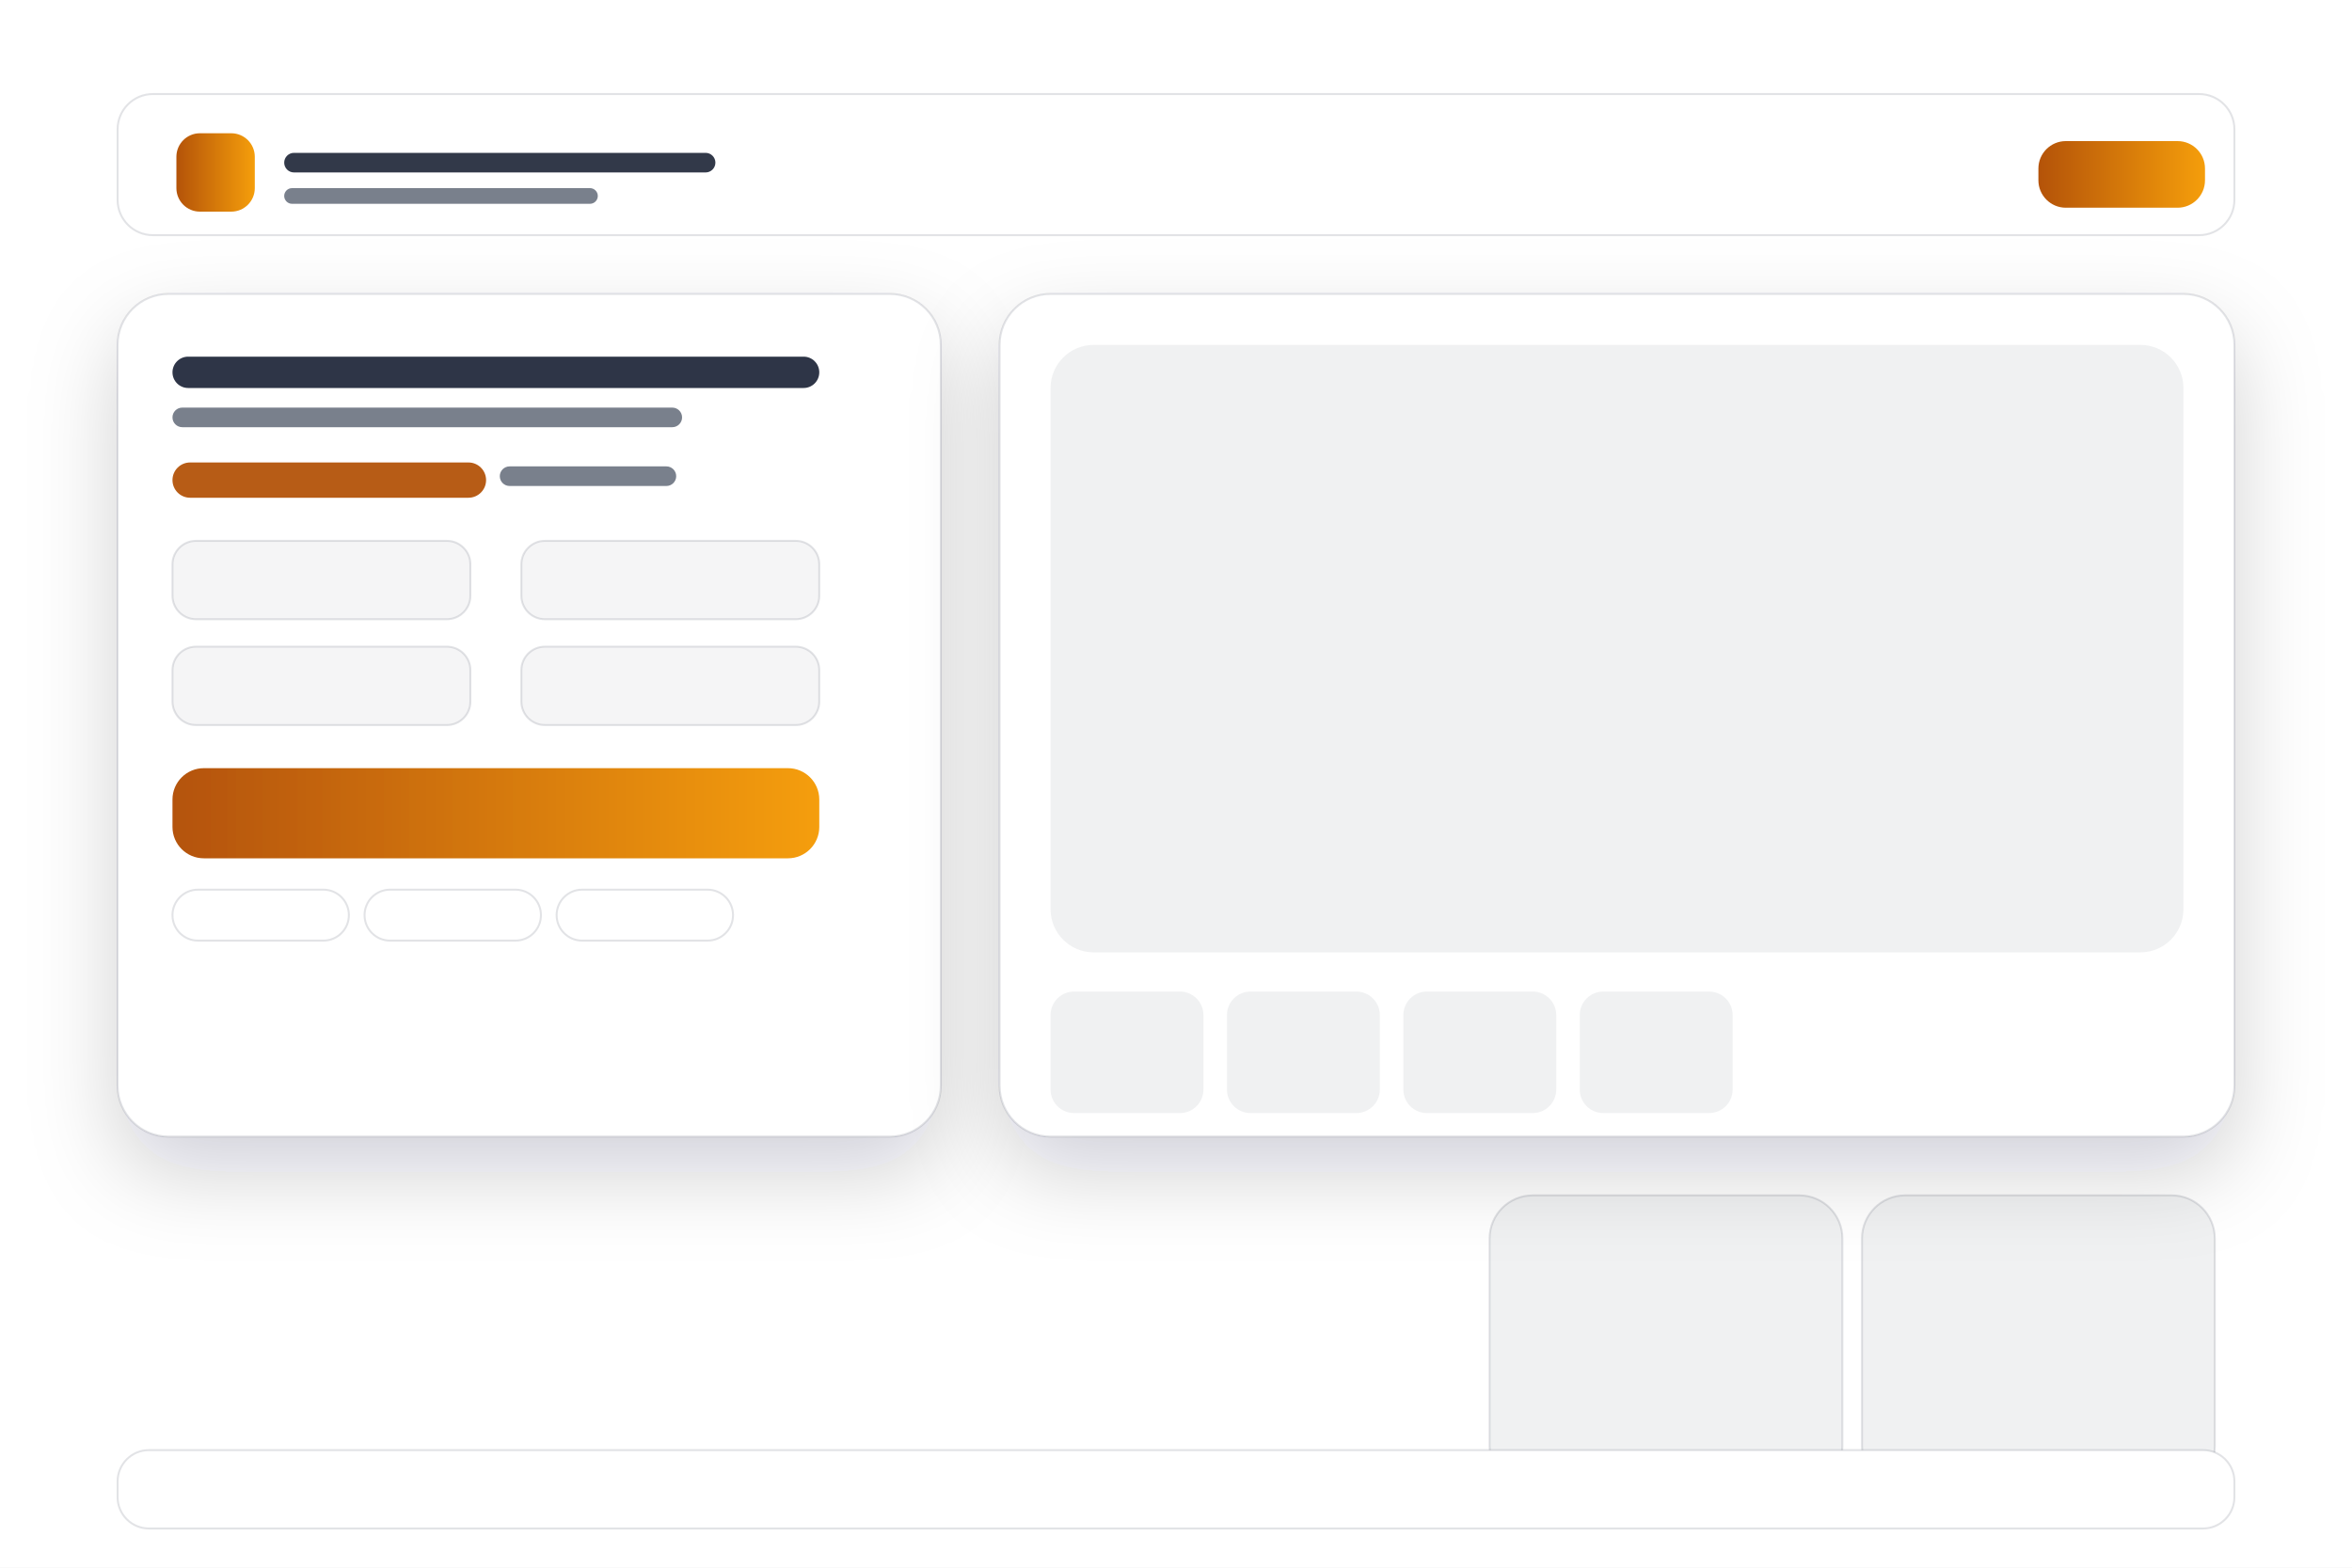
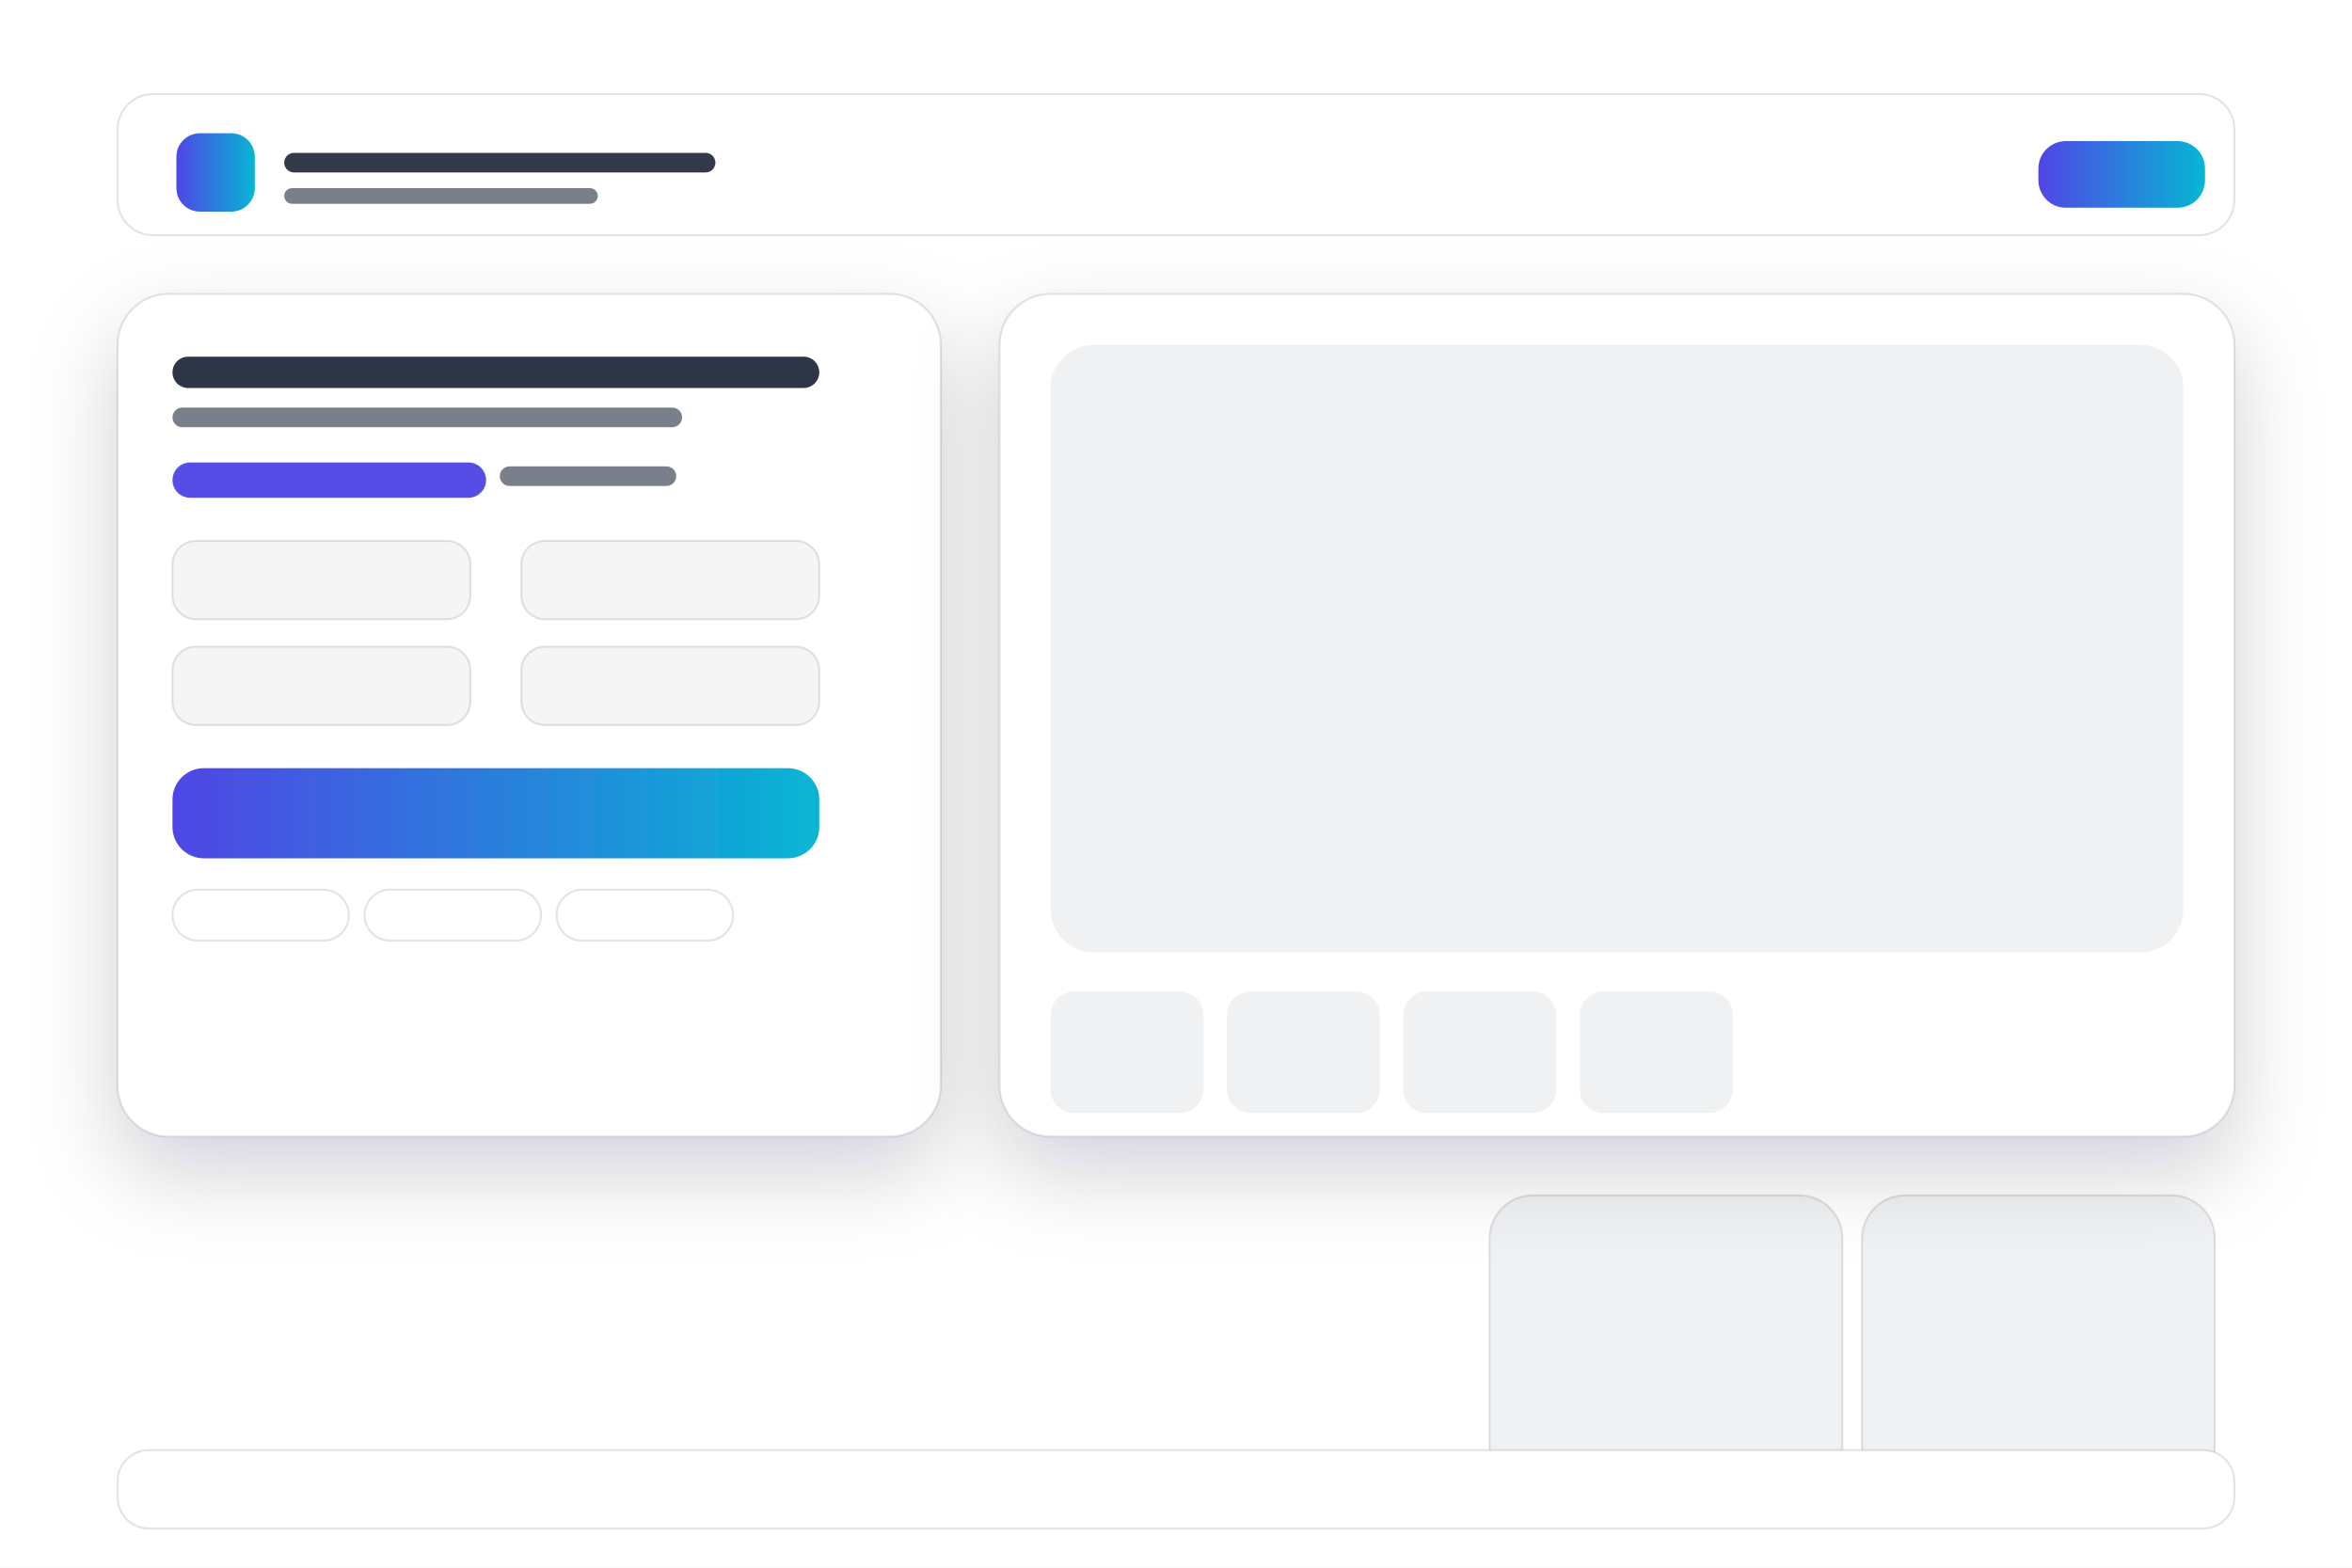
<svg xmlns="http://www.w3.org/2000/svg" width="1200" height="800" viewBox="0 0 1200 800">
  <defs>
    <linearGradient id="accent" x1="0" y1="0" x2="1" y2="0">
-       <stop offset="0" stop-color="#b45309" />
-       <stop offset="1" stop-color="#f59e0b" />
+       <stop offset="0" stop-color="#4f46e5" />
+       <stop offset="1" stop-color="#06b6d4" />
    </linearGradient>
    <filter id="shadow" x="-20%" y="-20%" width="140%" height="140%">
      <feDropShadow dx="0" dy="18" stdDeviation="22" flood-color="#0f172a" flood-opacity="0.18" />
    </filter>
  </defs>
  <rect width="1200" height="800" fill="#ffffff" />
  <rect x="60" y="48" width="1080" height="72" rx="18" fill="#ffffff" stroke="rgba(15,23,42,0.12)" />
  <rect x="90" y="68" width="40" height="40" rx="12" fill="url(#accent)" />
  <rect x="145" y="78" width="220" height="10" rx="5" fill="rgba(15,23,42,0.85)" />
  <rect x="145" y="96" width="160" height="8" rx="4" fill="rgba(107,114,128,0.9)" />
  <rect x="1040" y="72" width="85" height="34" rx="14" fill="url(#accent)" />
  <g filter="url(#shadow)">
    <rect x="60" y="150" width="420" height="430" rx="26" fill="#ffffff" stroke="rgba(15,23,42,0.12)" />
    <rect x="88" y="182" width="330" height="16" rx="8" fill="rgba(15,23,42,0.86)" />
    <rect x="88" y="208" width="260" height="10" rx="5" fill="rgba(107,114,128,0.9)" />
-     <rect x="88" y="236" width="160" height="18" rx="9" fill="rgba(180,83,9,0.95)" />
+     <rect x="88" y="236" width="160" height="18" rx="9" fill="rgba(79,70,229,0.95)" />
    <rect x="255" y="238" width="90" height="10" rx="5" fill="rgba(107,114,128,0.9)" />
    <rect x="88" y="276" width="152" height="40" rx="12" fill="rgba(15,23,42,0.04)" stroke="rgba(15,23,42,0.12)" />
    <rect x="266" y="276" width="152" height="40" rx="12" fill="rgba(15,23,42,0.04)" stroke="rgba(15,23,42,0.12)" />
    <rect x="88" y="330" width="152" height="40" rx="12" fill="rgba(15,23,42,0.04)" stroke="rgba(15,23,42,0.12)" />
    <rect x="266" y="330" width="152" height="40" rx="12" fill="rgba(15,23,42,0.04)" stroke="rgba(15,23,42,0.12)" />
    <rect x="88" y="392" width="330" height="46" rx="16" fill="url(#accent)" />
    <rect x="88" y="454" width="90" height="26" rx="13" fill="#ffffff" stroke="rgba(15,23,42,0.12)" />
    <rect x="186" y="454" width="90" height="26" rx="13" fill="#ffffff" stroke="rgba(15,23,42,0.12)" />
    <rect x="284" y="454" width="90" height="26" rx="13" fill="#ffffff" stroke="rgba(15,23,42,0.12)" />
  </g>
  <g filter="url(#shadow)">
    <rect x="510" y="150" width="630" height="430" rx="26" fill="#ffffff" stroke="rgba(15,23,42,0.12)" />
    <rect x="536" y="176" width="578" height="310" rx="22" fill="rgba(15,23,42,0.06)" />
    <rect x="536" y="506" width="78" height="62" rx="12" fill="rgba(15,23,42,0.06)" />
    <rect x="626" y="506" width="78" height="62" rx="12" fill="rgba(15,23,42,0.06)" />
    <rect x="716" y="506" width="78" height="62" rx="12" fill="rgba(15,23,42,0.06)" />
    <rect x="806" y="506" width="78" height="62" rx="12" fill="rgba(15,23,42,0.06)" />
  </g>
  <rect x="760" y="610" width="180" height="150" rx="22" fill="rgba(15,23,42,0.06)" stroke="rgba(15,23,42,0.12)" />
  <rect x="950" y="610" width="180" height="150" rx="22" fill="rgba(15,23,42,0.06)" stroke="rgba(15,23,42,0.12)" />
  <rect x="60" y="740" width="1080" height="40" rx="16" fill="#ffffff" stroke="rgba(15,23,42,0.12)" />
</svg>
